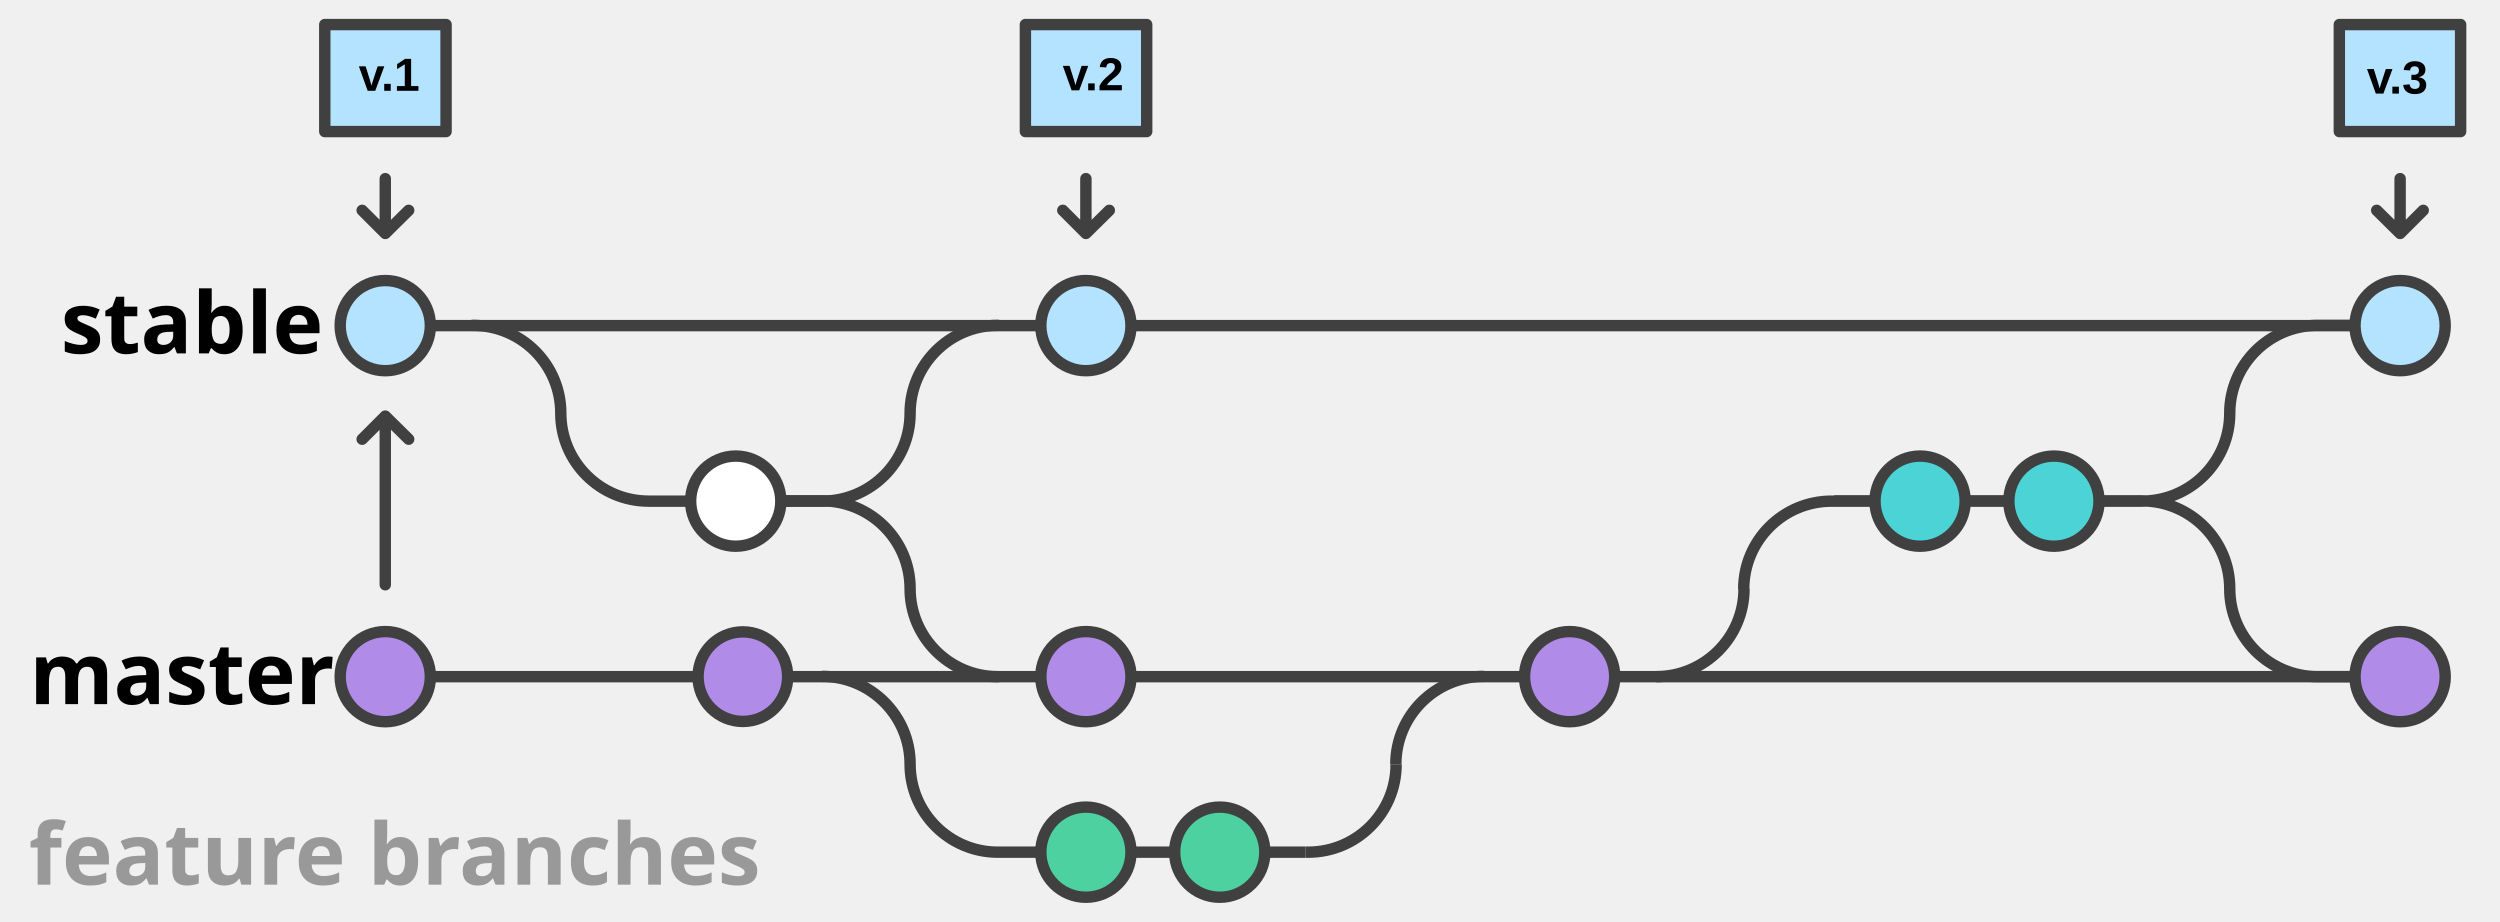
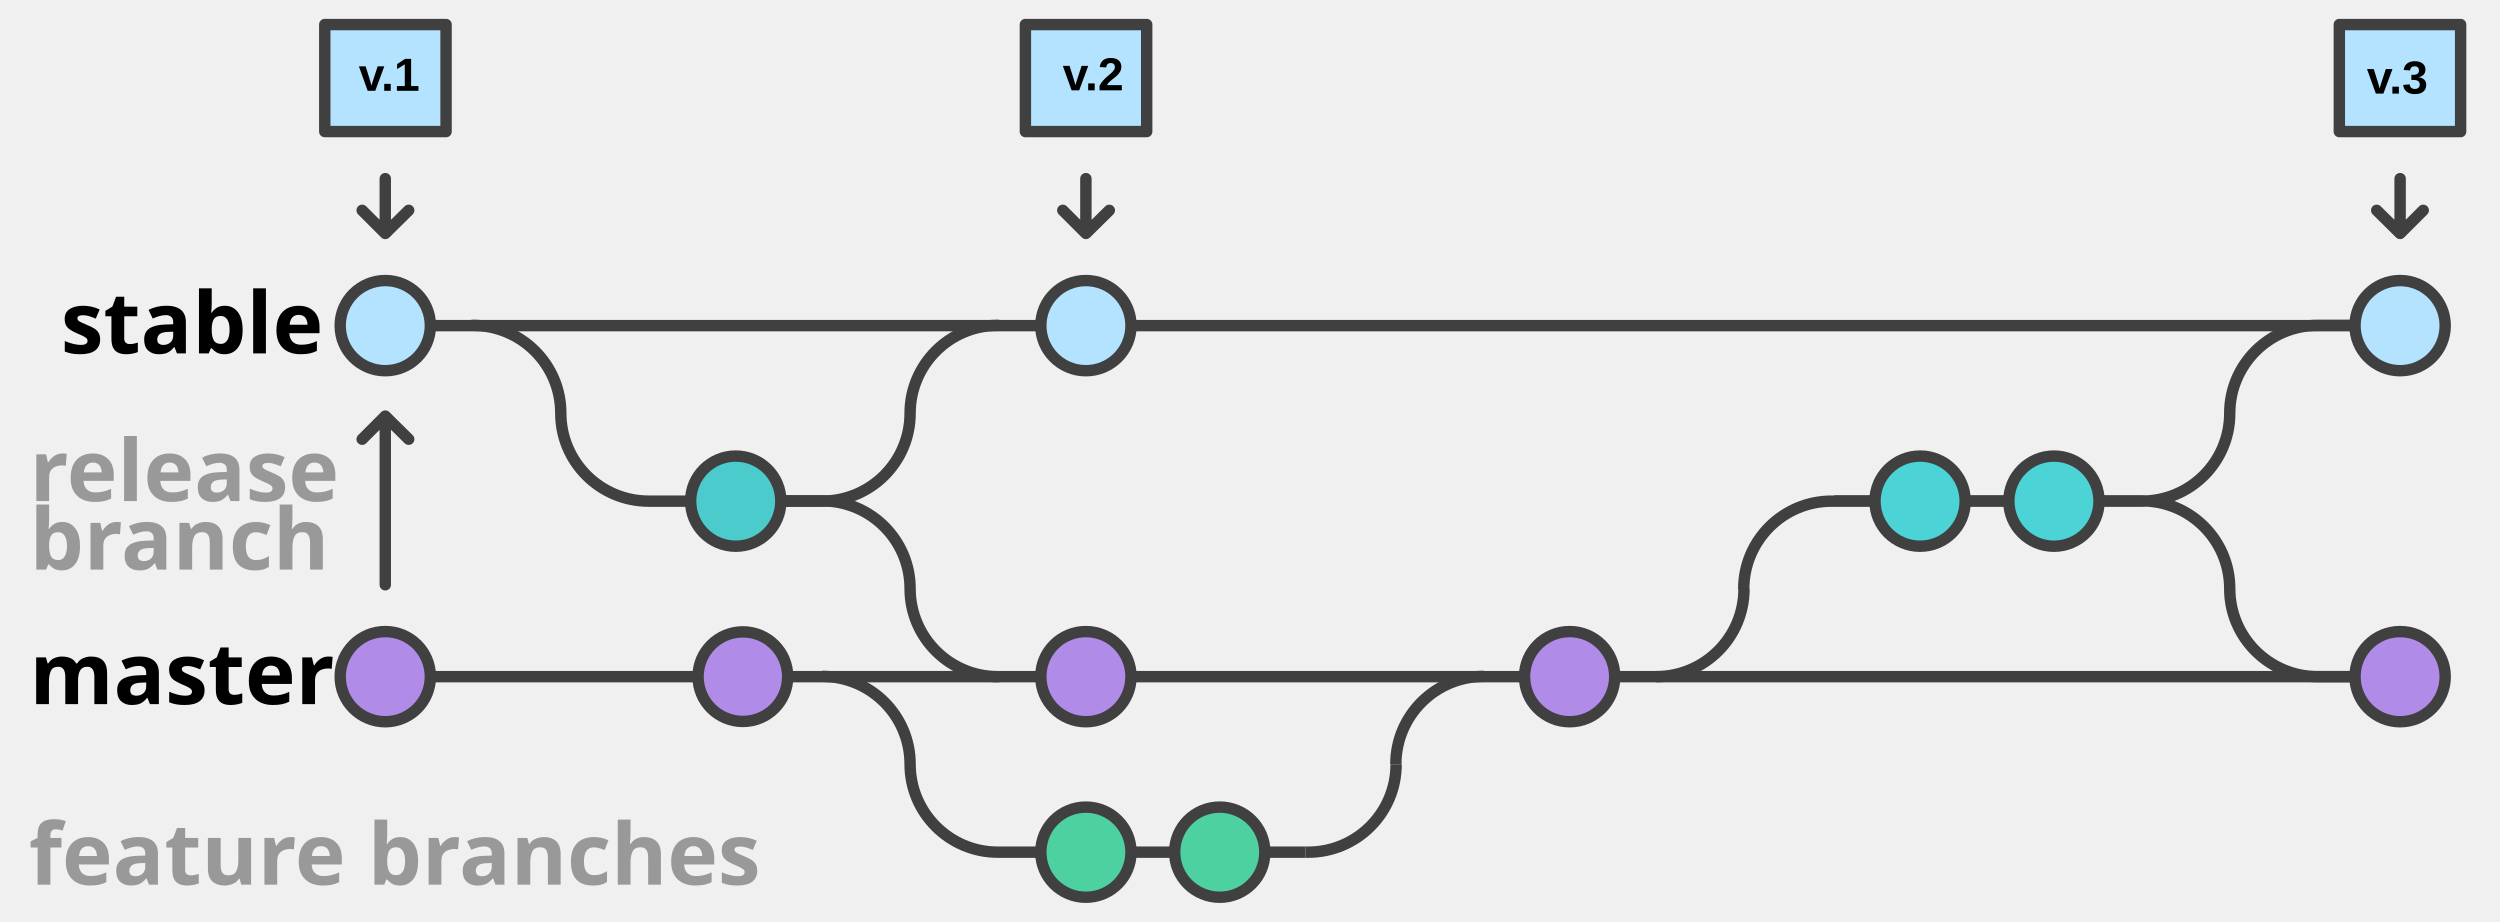
<svg xmlns="http://www.w3.org/2000/svg" viewBox="0 0 876 323" enable-background="new 0 0 800 323" id="svg2" version="1.1" width="876" height="323">
  <defs id="defs73" />
  <style type="text/css" id="style4">.st0{display:none;} .st1{display:inline;} .st2{fill:#FFFFFF;} .st3{fill:none;stroke:#9882CE;stroke-width:4;stroke-miterlimit:10;} .st4{fill:#FFFFFF;stroke:#404040;stroke-width:4;stroke-linecap:round;stroke-linejoin:round;stroke-miterlimit:10;} .st5{fill:#FFFFFF;stroke:#404040;stroke-width:4;stroke-miterlimit:10;} .st6{fill:#B3E3FF;stroke:#404040;stroke-width:4;stroke-miterlimit:10;} .st7{fill:#B18BE8;stroke:#404040;stroke-width:4;stroke-miterlimit:10;} .st8{fill:#FFFFFF;stroke:#404040;stroke-width:6;stroke-miterlimit:10;} .st9{fill:#B3E3FF;stroke:#404040;stroke-width:6;stroke-miterlimit:10;} .st10{fill:#404040;} .st11{fill:none;stroke:#404040;stroke-width:4;stroke-linecap:round;stroke-linejoin:round;stroke-miterlimit:10;} .st12{fill:#B18BE8;stroke:#404040;stroke-width:4;stroke-linecap:round;stroke-linejoin:round;stroke-miterlimit:10;} .st13{fill:#444444;} .st14{fill:none;stroke:#404040;stroke-width:4;stroke-miterlimit:10;} .st15{fill:#4ED1A1;stroke:#404040;stroke-width:4;stroke-miterlimit:10;} .st16{fill:none;stroke:#CCCCCC;stroke-width:7;stroke-linecap:round;stroke-linejoin:round;stroke-miterlimit:10;} .st17{fill:#FFFFFF;stroke:#CCCCCC;stroke-width:7;stroke-linecap:round;stroke-linejoin:round;stroke-miterlimit:10;} .st18{fill:none;stroke:#404040;stroke-width:7;stroke-miterlimit:10;} .st19{fill:#B3E3FF;stroke:#404040;stroke-width:7;stroke-miterlimit:10;} .st20{fill:#CCCCCC;} .st21{fill:none;stroke:#404040;stroke-width:8;stroke-linecap:round;stroke-miterlimit:10;} .st22{fill:#FFFFFF;stroke:#404040;stroke-width:4;stroke-linejoin:round;stroke-miterlimit:10;} .st23{fill:#B3E3FF;stroke:#404040;stroke-width:4;stroke-linejoin:round;stroke-miterlimit:10;} .st24{fill:none;stroke:#CCCCCC;stroke-linecap:round;stroke-linejoin:round;stroke-miterlimit:10;} .st25{fill:#999999;} .st26{fill:#4ED1A1;stroke:#404040;stroke-width:4;stroke-linecap:round;stroke-linejoin:round;stroke-miterlimit:10;} .st27{fill:#4CD3D6;stroke:#404040;stroke-width:4;stroke-linejoin:round;stroke-miterlimit:10;} .st28{fill:none;stroke:#59AFE1;stroke-width:4;stroke-miterlimit:10;} .st29{fill:#59AFE1;stroke:#404040;stroke-width:4;stroke-linejoin:round;stroke-miterlimit:10;} .st30{fill:none;stroke:#404040;stroke-width:8;stroke-linecap:round;stroke-linejoin:round;stroke-miterlimit:10;stroke-dasharray:0,30;} .st31{fill:#FFFFFF;stroke:#59AFE1;stroke-width:4;stroke-miterlimit:10;} .st32{fill:#FC8363;stroke:#404040;stroke-width:4;stroke-linecap:round;stroke-linejoin:round;stroke-miterlimit:10;} .st33{fill:#CCCCCC;stroke:#404040;stroke-width:4;stroke-miterlimit:10;} .st34{fill:#FFFFFF;stroke:#6693ED;stroke-width:4;stroke-miterlimit:10;} .st35{fill:none;stroke:#A97CDD;stroke-width:4;stroke-linecap:round;stroke-linejoin:round;stroke-miterlimit:10;} .st36{fill:none;stroke:#B3E3FF;stroke-width:4;stroke-linecap:round;stroke-linejoin:round;stroke-miterlimit:10;} .st37{fill:none;stroke:#4ED1A1;stroke-width:4;stroke-linecap:round;stroke-miterlimit:10;} .st38{fill:none;stroke:#4ED1A1;stroke-width:4;stroke-linecap:round;stroke-linejoin:round;stroke-miterlimit:10;} .st39{fill:#E24B88;stroke:#404040;stroke-width:4;stroke-linecap:round;stroke-linejoin:round;stroke-miterlimit:10;} .st40{fill:none;stroke:#DEEFF8;stroke-width:4;stroke-miterlimit:10;} .st41{fill:#B3E3FF;stroke:#404040;stroke-width:4;stroke-linecap:round;stroke-linejoin:round;stroke-miterlimit:10;} .st42{fill:none;stroke:#CCCCCC;stroke-width:4;stroke-linecap:round;stroke-linejoin:round;} .st43{fill:none;stroke:#CCCCCC;stroke-width:4;stroke-linecap:round;stroke-linejoin:round;stroke-dasharray:0,14.305;} .st44{fill:none;stroke:#CCCCCC;stroke-width:4;stroke-linecap:round;stroke-linejoin:round;stroke-dasharray:0,14.169;} .st45{fill:none;stroke:#CCCCCC;stroke-width:4;stroke-linecap:round;stroke-linejoin:round;stroke-dasharray:0,13.979;} .st46{fill:none;stroke:#CCCCCC;stroke-width:4;stroke-linecap:round;stroke-linejoin:round;stroke-dasharray:0,14.788;} .st47{fill:none;stroke:#CCCCCC;stroke-width:4;stroke-linecap:round;stroke-linejoin:round;stroke-dasharray:0,14.963;} .st48{fill:none;stroke:#CCCCCC;stroke-width:4;stroke-linecap:round;stroke-linejoin:round;stroke-dasharray:0,12.543;} .st49{fill:none;stroke:#CCCCCC;stroke-width:4;stroke-linecap:round;stroke-linejoin:round;stroke-dasharray:0,13.684;} .st50{fill:none;stroke:#CCCCCC;stroke-width:4;stroke-linecap:round;stroke-linejoin:round;stroke-dasharray:0,13.772;} .st51{fill:none;stroke:#CCCCCC;stroke-width:4;stroke-linecap:round;stroke-linejoin:round;stroke-dasharray:0,13.649;} .st52{fill:none;stroke:#CCCCCC;stroke-width:4;stroke-linecap:round;stroke-linejoin:round;stroke-dasharray:0,13.907;} .st53{fill:#4CD3D6;stroke:#404040;stroke-width:4;stroke-linecap:round;stroke-linejoin:round;stroke-miterlimit:10;} .st54{fill:none;stroke:#CCCCCC;stroke-width:4;stroke-linecap:round;stroke-linejoin:round;stroke-dasharray:0,14.986;} .st55{fill:none;stroke:#CCCCCC;stroke-width:4;stroke-linecap:round;stroke-linejoin:round;stroke-dasharray:0,14.012;} .st56{fill:none;stroke:#CCCCCC;stroke-width:4;stroke-linecap:round;stroke-linejoin:round;stroke-dasharray:0,14.124;} .st57{fill:none;} .st58{fill:#FFFFFF;stroke:#404040;stroke-width:7;stroke-linecap:round;stroke-linejoin:round;stroke-miterlimit:10;} .st59{fill:#59AFE1;stroke:#404040;stroke-width:7;stroke-linejoin:round;stroke-miterlimit:10;} .st60{fill:#E24B88;stroke:#404040;stroke-width:7;stroke-linecap:round;stroke-linejoin:round;stroke-miterlimit:10;} .st61{fill:none;stroke:#404040;stroke-width:7;stroke-linecap:round;stroke-linejoin:round;stroke-miterlimit:10;} .st62{fill:none;stroke:#CCCCCC;stroke-width:4;stroke-linecap:round;stroke-linejoin:round;stroke-miterlimit:10;} .st63{fill:#FFFFFF;stroke:#CCCCCC;stroke-width:4;stroke-linecap:round;stroke-linejoin:round;stroke-miterlimit:10;} .st64{fill:#F5F5F5;} .st65{fill:#3873AE;} .st66{fill:#75706C;} .st67{fill:none;stroke:#B3E3FF;stroke-width:4;stroke-miterlimit:10;} .st68{fill:#6F6F6F;} .st69{fill:none;stroke:#6F6F6F;stroke-width:2;stroke-miterlimit:10;} .st70{fill:none;stroke:#6F6F6F;stroke-width:3;stroke-miterlimit:10;}</style>
  <path style="fill:none;stroke:#404040;stroke-width:4;stroke-linecap:round;stroke-linejoin:round;stroke-miterlimit:10" id="path7" d="m 196.5,144.8 c 0,-17 -13.8,-30.8 -30.8,-30.8 m 30.8,30.8 c 0,17 13.8,30.8 30.8,30.8 l 48.7,0" class="st11" />
  <path style="fill:none;stroke:#404040;stroke-width:4;stroke-miterlimit:10" id="path9" d="m 489.1,267.8 c 0,-17 13.8,-30.8 30.8,-30.8" class="st14" />
  <path style="fill:none;stroke:#deeff8;stroke-width:4;stroke-miterlimit:10" id="path11" d="M 457.5,114.1" class="st40" />
  <path style="fill:none;stroke:#404040;stroke-width:4;stroke-linecap:round;stroke-linejoin:round;stroke-miterlimit:10" id="path13" d="m 318.9,144.8 c 0,-17 13.8,-30.8 30.7,-30.8 m -30.7,30.8 c 0,17 -13.8,30.8 -30.8,30.8 l -30.3,0" class="st11" />
  <path style="fill:none;stroke:#59afe1;stroke-width:4;stroke-miterlimit:10" id="path15" d="M 457.5,237.1" class="st28" />
  <path style="fill:none;stroke:#404040;stroke-width:4;stroke-linecap:round;stroke-linejoin:round;stroke-miterlimit:10" id="path17" d="m 318.9,206.3 c 0,17 13.8,30.8 30.7,30.8 m -30.7,-30.8 c 0,-17 -13.8,-30.8 -30.8,-30.8 l -30.3,0" class="st11" />
  <path style="fill:none;stroke:#404040;stroke-width:4;stroke-miterlimit:10" id="path19" d="m 318.9,267.8 c 0,17 13.8,30.8 30.7,30.8 l 107.9,0 M 318.9,267.8 c 0,-17 -13.8,-30.8 -30.8,-30.8" class="st14" />
  <circle style="fill:#4ed1a1;stroke:#404040;stroke-width:4;stroke-miterlimit:10" id="circle21" r="15.8" cy="298.6" cx="380.5" class="st15" />
  <circle style="fill:#4ed1a1;stroke:#404040;stroke-width:4;stroke-miterlimit:10" id="circle23" r="15.8" cy="298.6" cx="427.4" class="st15" />
  <path style="fill:none;stroke:#404040;stroke-width:4;stroke-miterlimit:10" id="path25" d="m 457.5,298.6 0.9,0 c 17,0 30.8,-13.8 30.8,-30.8 m 121.9,-61.5 c 0,17 -13.8,30.8 -30.8,30.8 m 201,-30.8 c 0,17 13.8,30.8 30.8,30.8 l 23,0 m -192.4,-61.5 -0.9,0 c -17,0 -30.8,13.8 -30.8,30.8 m 170.3,-61.6 c 0,17 -13.8,30.8 -30.8,30.8 l -107.8,0 m 138.6,-30.8 c 0,-17 13.8,-30.8 30.8,-30.8 l 23,0 m -53.8,92.3 c 0,-17 -13.8,-30.8 -30.8,-30.8 l -107.8,0" class="st14" />
  <circle style="fill:#4cd3d6;stroke:#404040;stroke-width:4;stroke-linejoin:round;stroke-miterlimit:10" id="circle27" r="15.8" cy="175.6" cx="719.7" class="st27" />
  <circle style="fill:#4cd3d6;stroke:#404040;stroke-width:4;stroke-linejoin:round;stroke-miterlimit:10" id="circle29" r="15.8" cy="175.6" cx="672.8" class="st27" />
  <path style="fill:none;stroke:#404040;stroke-width:4;stroke-miterlimit:10" id="path31" d="m 841,237.1 -706,0" class="st14" />
  <circle style="fill:#b18be8;stroke:#404040;stroke-width:4;stroke-miterlimit:10" id="circle33" r="15.8" cy="237.1" cx="135" class="st7" />
  <circle style="fill:#b18be8;stroke:#404040;stroke-width:4;stroke-miterlimit:10" id="circle35" r="15.8" cy="237.1" cx="550" class="st7" />
  <circle style="fill:#b18be8;stroke:#404040;stroke-width:4;stroke-miterlimit:10" id="circle37" r="15.8" cy="237.1" cx="380.5" class="st7" />
  <circle style="fill:#b18be8;stroke:#404040;stroke-width:4;stroke-miterlimit:10" id="circle39" r="15.7" cy="237.1" cx="260.3" class="st7" />
  <circle style="fill:#b18be8;stroke:#404040;stroke-width:4;stroke-miterlimit:10" id="circle41" r="15.8" cy="237.1" cx="841" class="st7" />
-   <circle style="fill:#ffffff;stroke:#404040;stroke-width:4;stroke-linecap:round;stroke-linejoin:round;stroke-miterlimit:10" id="circle43" r="15.8" cy="175.6" cx="257.8" class="st4" />
+   <circle style="fill:#4ccbcd;stroke:#404040;stroke-width:4;stroke-linecap:round;stroke-linejoin:round;stroke-miterlimit:10;fill-opacity:1" id="circle43" r="15.8" cy="175.6" cx="257.8" class="st4" />
  <path style="fill:none;stroke:#404040;stroke-width:4;stroke-miterlimit:10" id="path45" d="m 841,114.1 -706,0" class="st14" />
  <circle style="fill:#b3e3ff;stroke:#404040;stroke-width:4;stroke-miterlimit:10" id="circle47" r="15.8" cy="114.1" cx="135" class="st6" />
  <circle style="fill:#b3e3ff;stroke:#404040;stroke-width:4;stroke-miterlimit:10" id="circle49" r="15.8" cy="114.1" cx="380.5" class="st6" />
  <circle style="fill:#b3e3ff;stroke:#404040;stroke-width:4;stroke-miterlimit:10" id="circle51" r="15.8" cy="114.1" cx="841" class="st6" />
  <path style="fill:#b3e3ff;stroke:#404040;stroke-width:4;stroke-linecap:round;stroke-linejoin:round;stroke-miterlimit:10" id="path53" d="m 113.8,8.6 42.5,0 0,37.5 -42.5,0 z" class="st41" />
  <path style="fill:none;stroke:#404040;stroke-width:4;stroke-linecap:round;stroke-linejoin:round;stroke-miterlimit:10" id="path57" d="m 135,80.2 0,-17.6 m 8.2,11.1 -8.2,8.1 -8.1,-8.1 m 8.1,73.7 0,57.5 m -8.1,-51 8.1,-8.1 8.2,8.1" class="st11" />
  <path style="fill:#b3e3ff;stroke:#404040;stroke-width:4;stroke-linecap:round;stroke-linejoin:round;stroke-miterlimit:10" id="path59" d="m 359.3,8.6 42.5,0 0,37.5 -42.5,0 z" class="st41" />
  <path style="fill:none;stroke:#404040;stroke-width:4;stroke-linecap:round;stroke-linejoin:round;stroke-miterlimit:10" id="path63" d="m 380.5,80.2 0,-17.6 m 8.2,11.1 -8.2,8.1 -8.1,-8.1" class="st11" />
  <path style="fill:#b3e3ff;stroke:#404040;stroke-width:4;stroke-linecap:round;stroke-linejoin:round;stroke-miterlimit:10" id="path65" d="m 819.7,8.6 42.5,0 0,37.5 -42.5,0 z" class="st41" />
  <path style="fill:none;stroke:#404040;stroke-width:4;stroke-linecap:round;stroke-linejoin:round;stroke-miterlimit:10" id="path69" d="m 841,80.2 0,-17.6 m 8.1,11.1 -8.1,8.1 -8.2,-8.1" class="st11" />
  <text xml:space="preserve" style="font-style:normal;font-variant:normal;font-weight:bold;font-stretch:normal;font-size:40px;line-height:125%;font-family:Arial;-inkscape-font-specification:'Arial Bold';letter-spacing:0px;word-spacing:0px;fill:#000000;fill-opacity:1;stroke:none;stroke-width:1px;stroke-linecap:butt;stroke-linejoin:miter;stroke-opacity:1" x="125.69" y="31.815" id="text3435">
    <tspan id="tspan3437" x="125.69" y="31.815" style="font-size:16.25px">v.1</tspan>
  </text>
  <text xml:space="preserve" style="font-style:normal;font-variant:normal;font-weight:bold;font-stretch:normal;font-size:40px;line-height:125%;font-family:Arial;-inkscape-font-specification:'Arial Bold';letter-spacing:0px;word-spacing:0px;fill:#000000;fill-opacity:1;stroke:none;stroke-width:1px;stroke-linecap:butt;stroke-linejoin:miter;stroke-opacity:1" x="372.355" y="31.654" id="text3435-9">
    <tspan id="tspan3437-1" x="372.355" y="31.654" style="font-size:16.25px">v.2</tspan>
  </text>
  <text xml:space="preserve" style="font-style:normal;font-variant:normal;font-weight:bold;font-stretch:normal;font-size:40px;line-height:125%;font-family:Arial;-inkscape-font-specification:'Arial Bold';letter-spacing:0px;word-spacing:0px;fill:#000000;fill-opacity:1;stroke:none;stroke-width:1px;stroke-linecap:butt;stroke-linejoin:miter;stroke-opacity:1" x="829.346" y="32.791" id="text3435-5">
    <tspan id="tspan3437-0" x="829.346" y="32.791" style="font-size:16.25px">v.3</tspan>
  </text>
  <text xml:space="preserve" style="font-style:normal;font-variant:normal;font-weight:bold;font-stretch:normal;font-size:40px;line-height:125%;font-family:Arial;-inkscape-font-specification:'Arial Bold';letter-spacing:0px;word-spacing:0px;fill:#000000;fill-opacity:1;stroke:none;stroke-width:1px;stroke-linecap:butt;stroke-linejoin:miter;stroke-opacity:1" x="10.332" y="246.738" id="text3465">
    <tspan id="tspan3467" x="10.332" y="246.738" style="font-style:normal;font-variant:normal;font-weight:bold;font-stretch:normal;font-size:30px;font-family:'Century Gothic';-inkscape-font-specification:'Century Gothic Bold'">master</tspan>
  </text>
  <text xml:space="preserve" style="font-style:normal;font-variant:normal;font-weight:bold;font-stretch:normal;font-size:40px;line-height:125%;font-family:Arial;-inkscape-font-specification:'Arial Bold';letter-spacing:0px;word-spacing:0px;fill:#000000;fill-opacity:1;stroke:none;stroke-width:1px;stroke-linecap:butt;stroke-linejoin:miter;stroke-opacity:1" x="21.326" y="123.829" id="text3465-2">
    <tspan id="tspan3467-8" x="21.326" y="123.829" style="font-style:normal;font-variant:normal;font-weight:bold;font-stretch:normal;font-size:30px;font-family:'Century Gothic';-inkscape-font-specification:'Century Gothic Bold'">stable</tspan>
  </text>
  <text xml:space="preserve" style="font-style:normal;font-variant:normal;font-weight:bold;font-stretch:normal;font-size:40px;line-height:125%;font-family:Arial;-inkscape-font-specification:'Arial Bold';letter-spacing:0px;word-spacing:0px;fill:#999999;fill-opacity:1;stroke:none;stroke-width:1px;stroke-linecap:butt;stroke-linejoin:miter;stroke-opacity:1" x="10.122" y="309.992" id="text3465-1">
    <tspan id="tspan3467-4" x="10.122" y="309.992" style="font-style:normal;font-variant:normal;font-weight:bold;font-stretch:normal;font-size:30px;font-family:'Century Gothic';-inkscape-font-specification:'Century Gothic Bold';fill:#999999">feature branches</tspan>
  </text>
+   <text xml:space="preserve" style="font-style:normal;font-variant:normal;font-weight:bold;font-stretch:normal;font-size:40px;line-height:80%;font-family:Arial;-inkscape-font-specification:'Arial Bold';letter-spacing:0px;word-spacing:0px;fill:#999999;fill-opacity:1;stroke:none;stroke-width:1px;stroke-linecap:butt;stroke-linejoin:miter;stroke-opacity:1" x="10.393" y="175.579" id="text3465-1-4">
+     <tspan id="tspan3467-4-7" x="10.393" y="175.579" style="font-style:normal;font-variant:normal;font-weight:bold;font-stretch:normal;font-size:30px;line-height:80%;font-family:'Century Gothic';-inkscape-font-specification:'Century Gothic Bold';fill:#999999">release</tspan>
+     <tspan x="10.393" y="199.579" style="font-style:normal;font-variant:normal;font-weight:bold;font-stretch:normal;font-size:30px;line-height:80%;font-family:'Century Gothic';-inkscape-font-specification:'Century Gothic Bold';fill:#999999" id="tspan3392">branch</tspan>
+   </text>
</svg>
